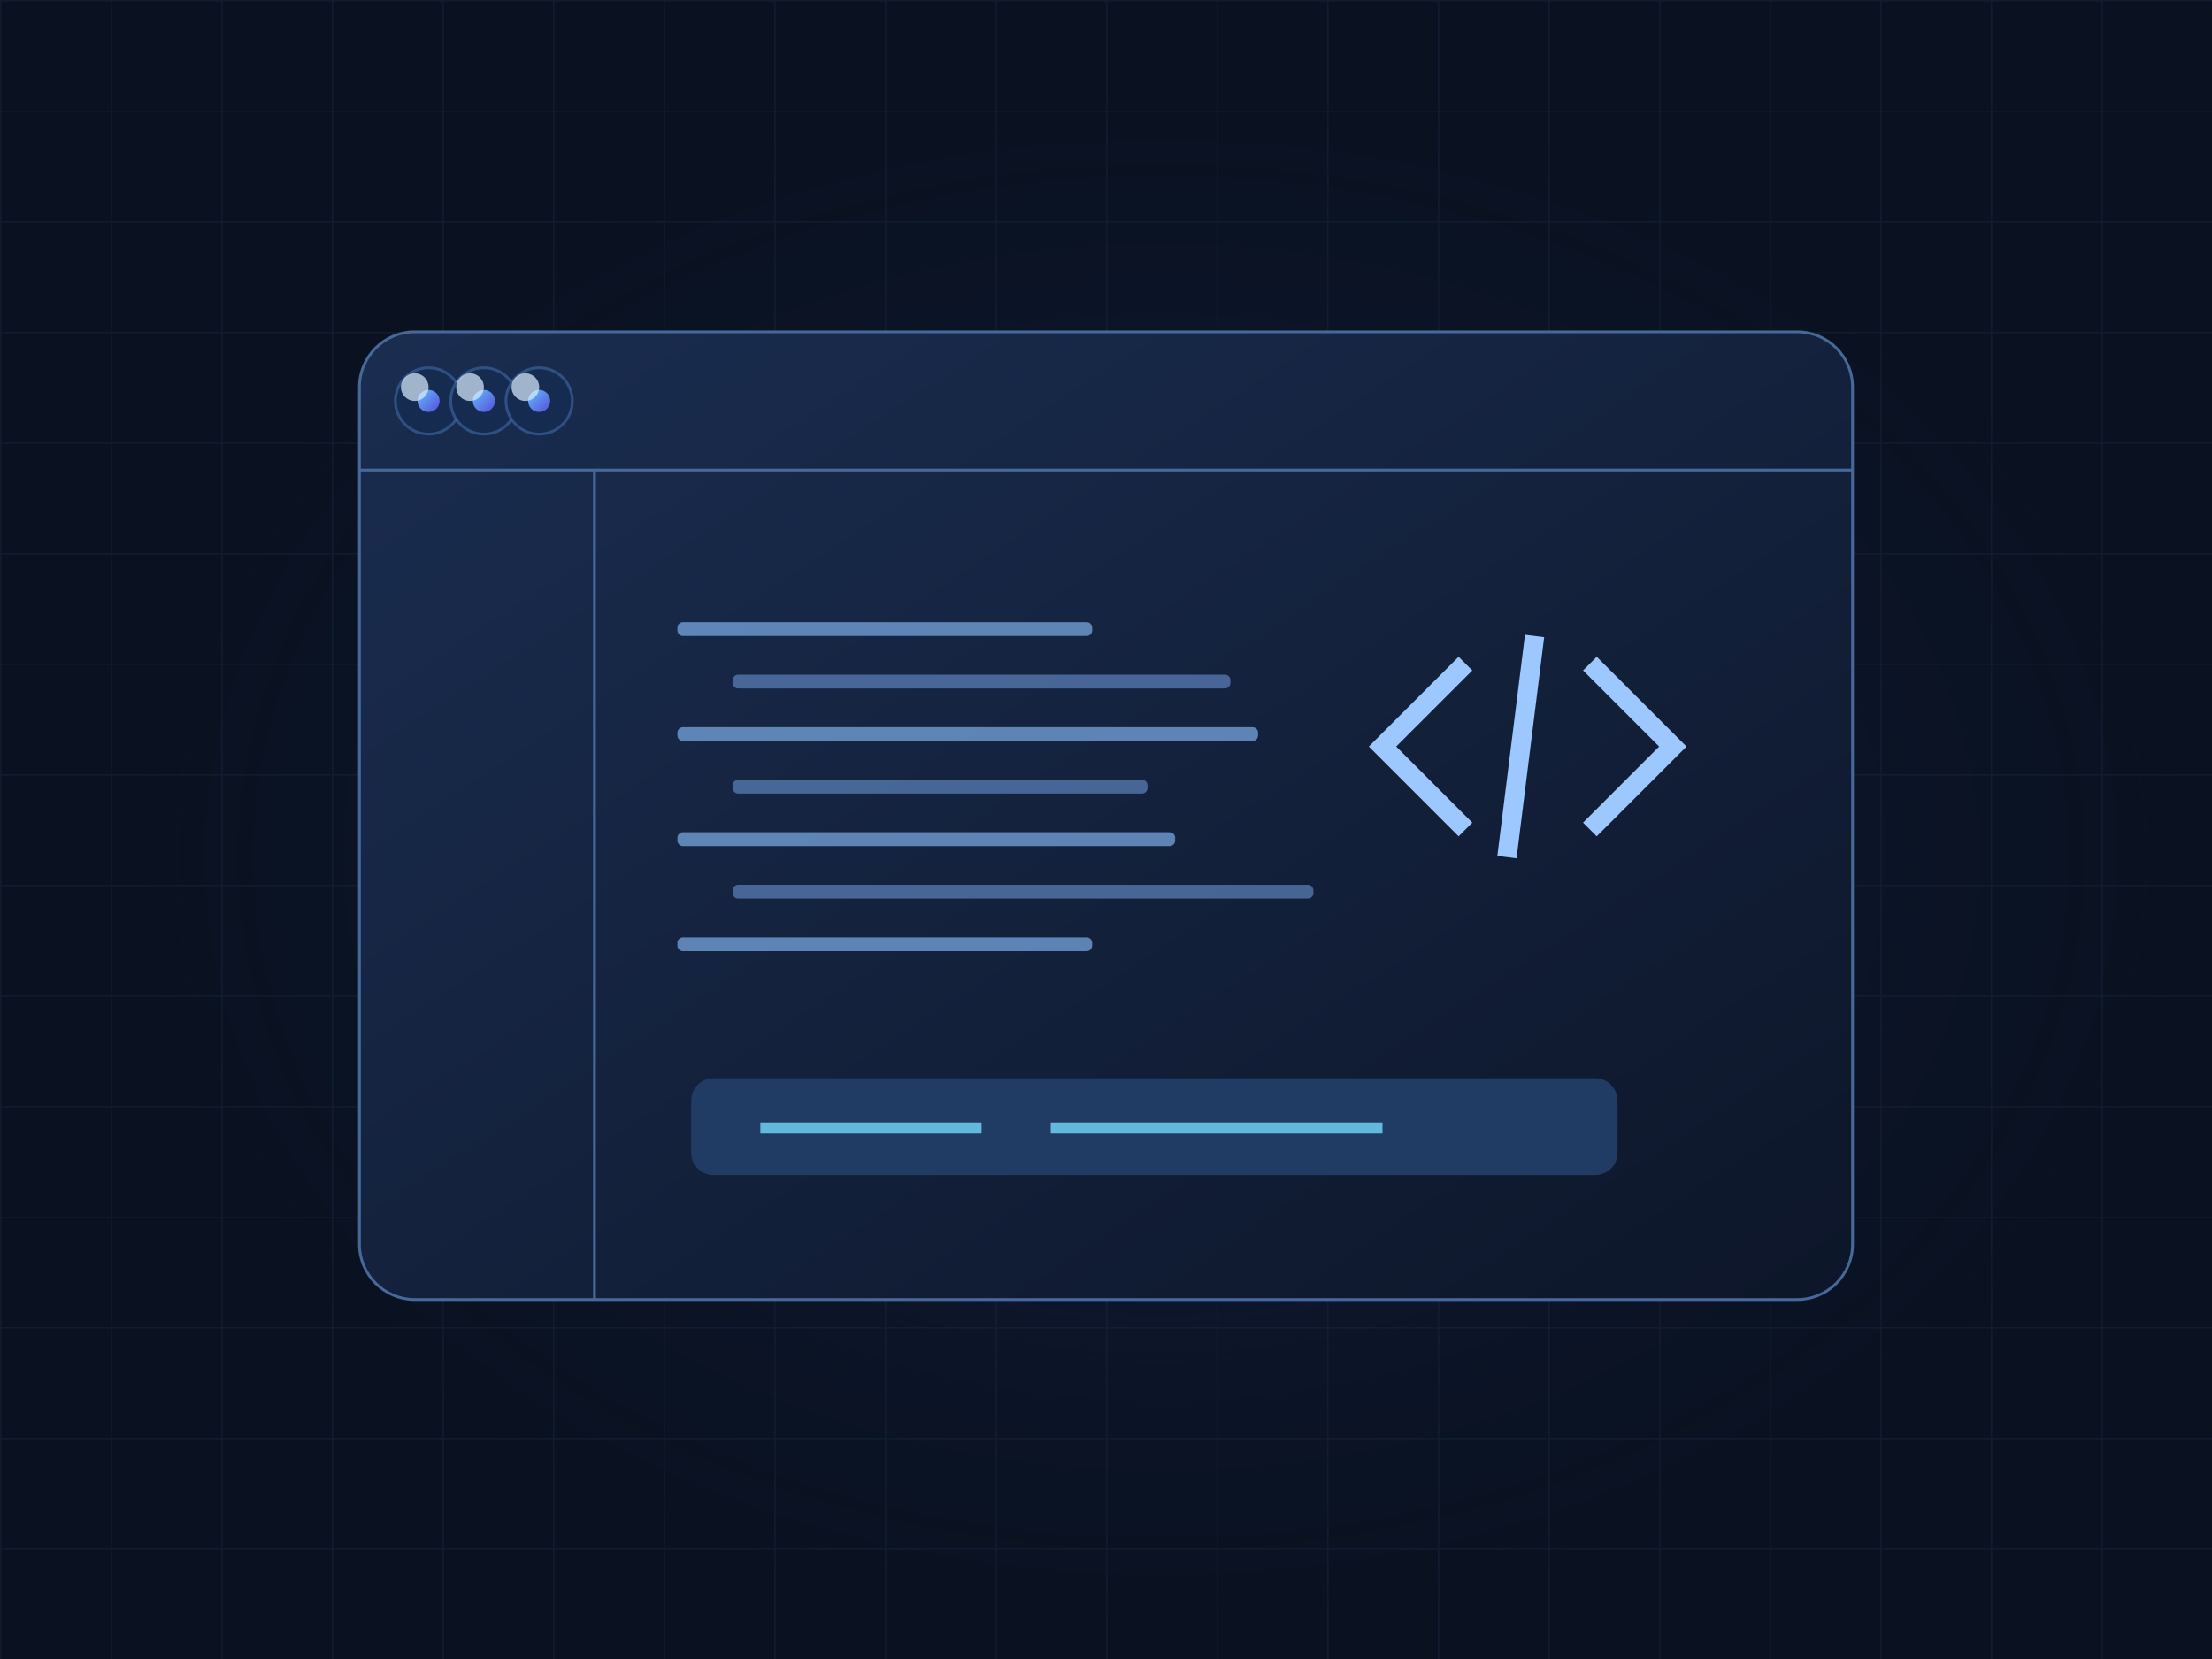
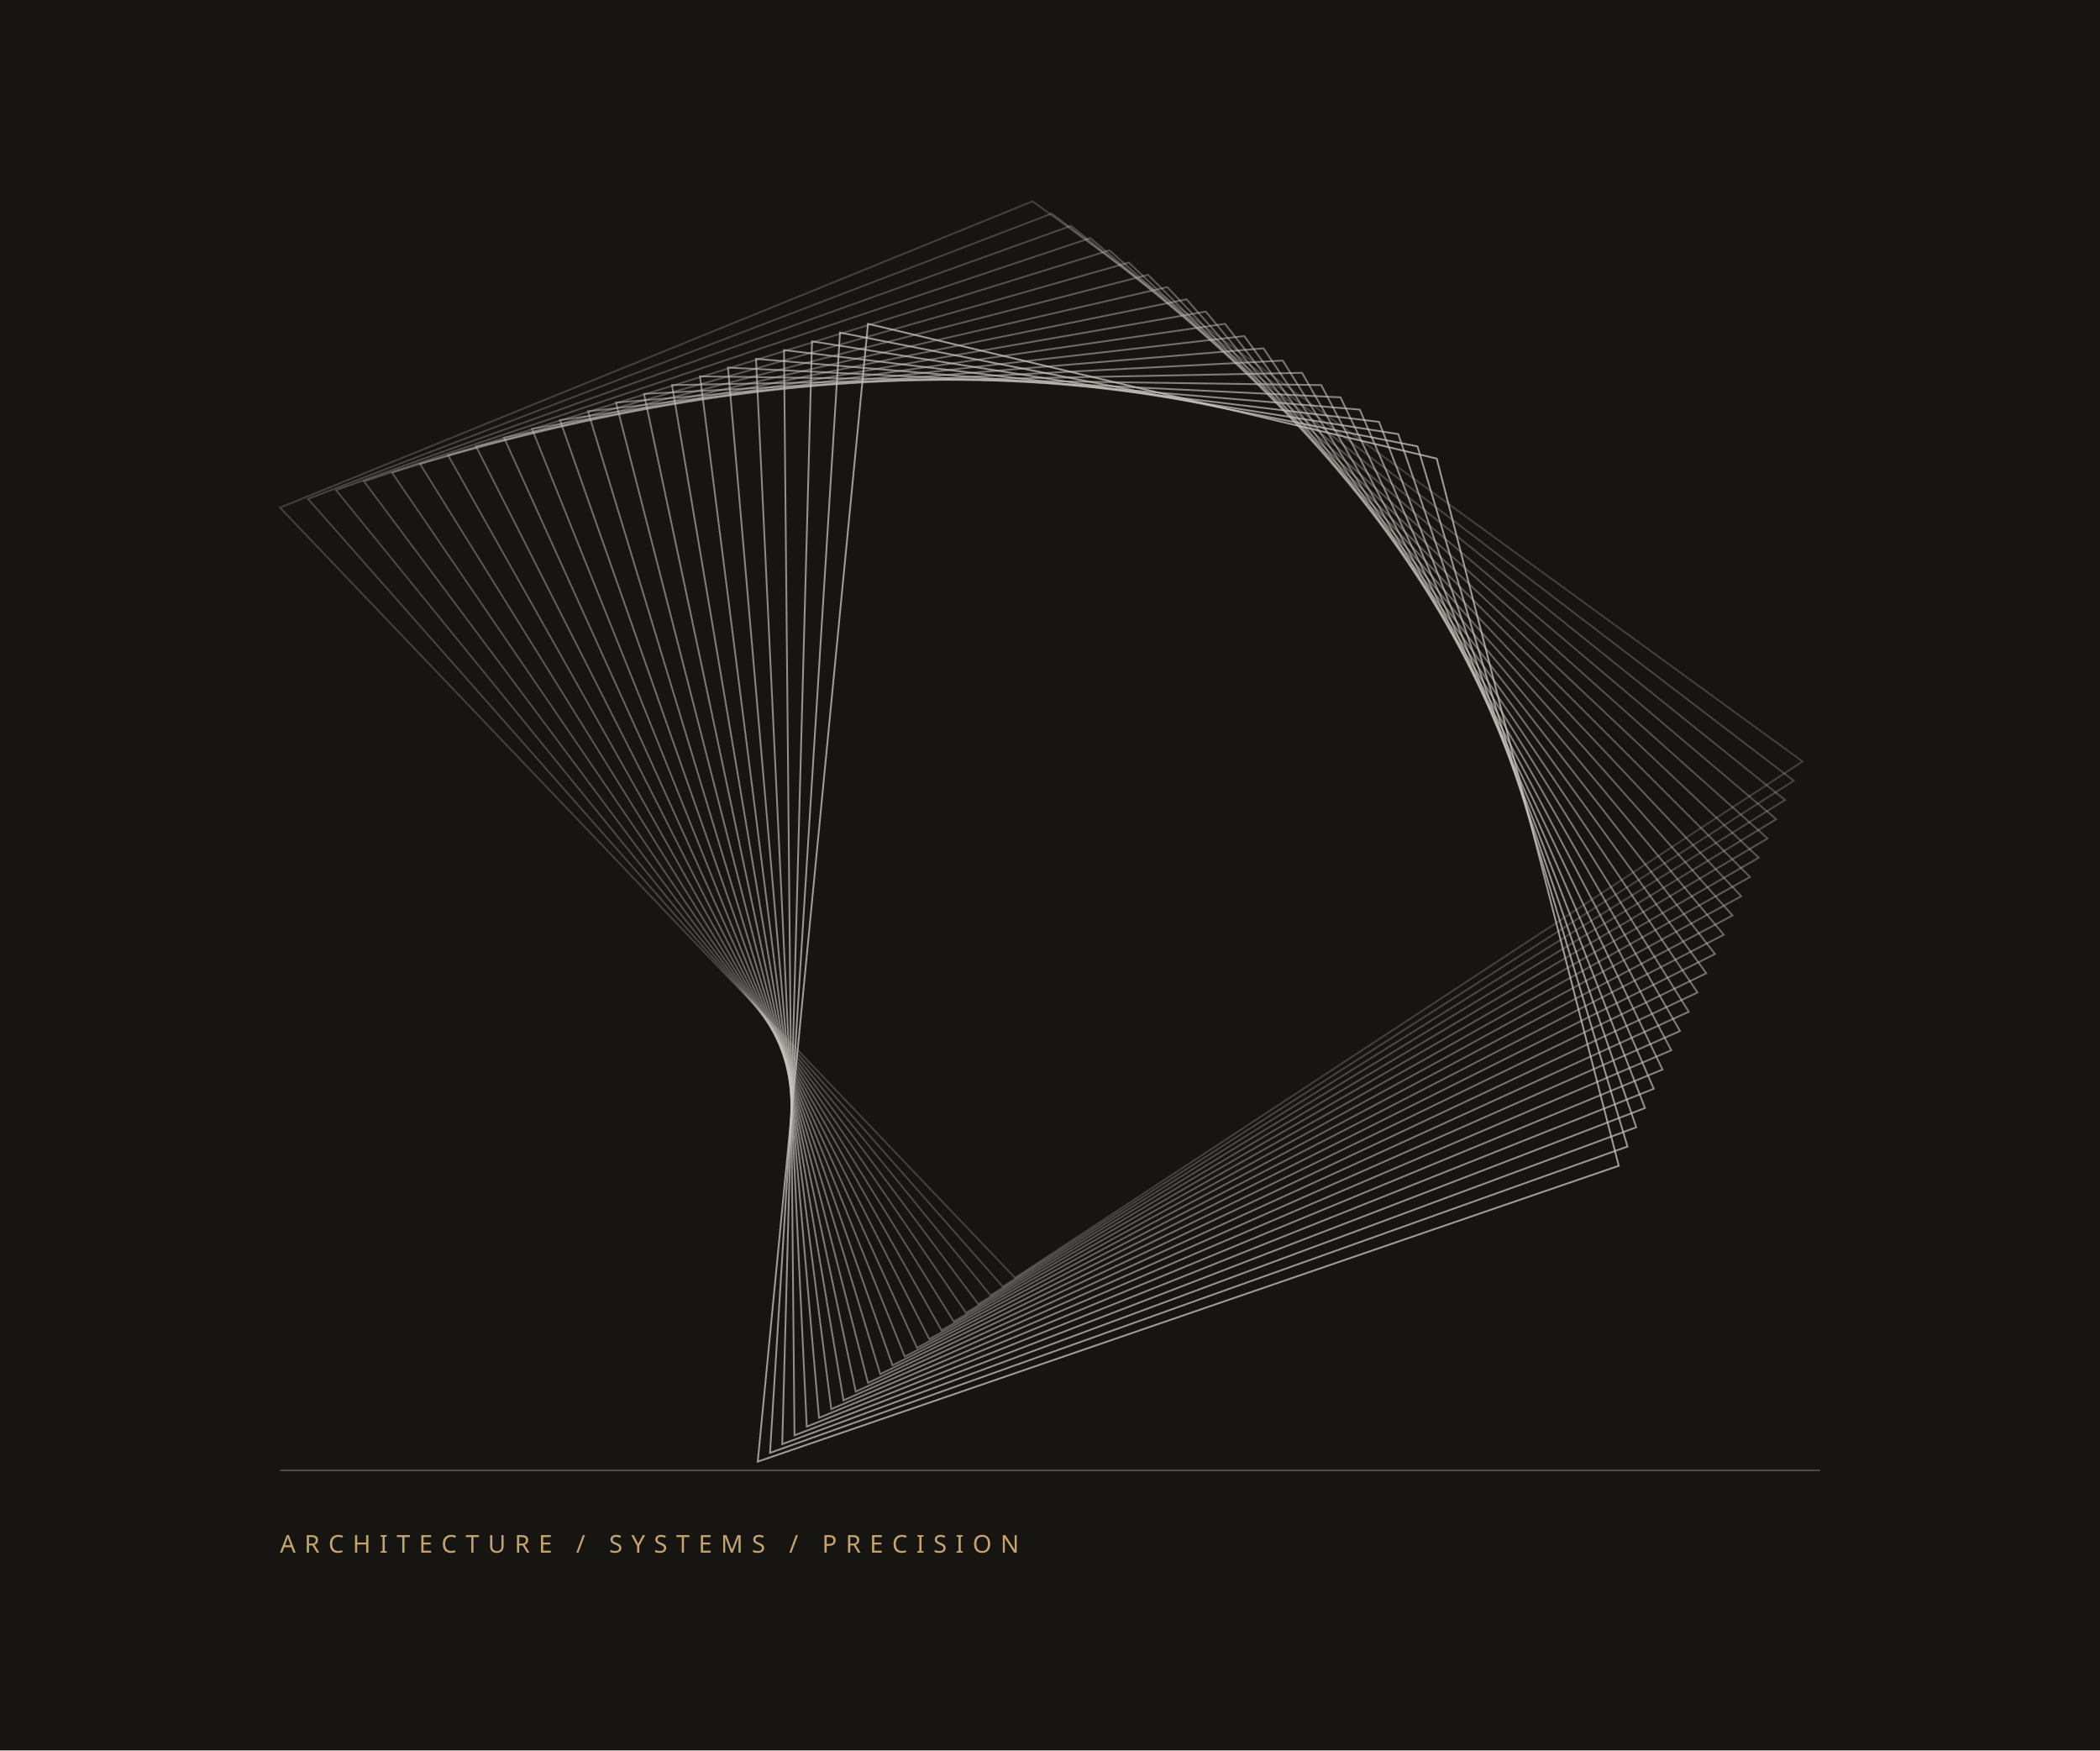
- <svg xmlns="http://www.w3.org/2000/svg" width="800" height="600" viewBox="0 0 800 600" role="img">
+ <svg xmlns="http://www.w3.org/2000/svg" width="1200" height="1000" viewBox="0 0 1200 1000">
  <defs>
-     <linearGradient id="blue" x2="1" y2="1">
-       <stop stop-color="#67b9ff" />
-       <stop offset="1" stop-color="#5351d8" />
+     <linearGradient id="metal" x1="0" y1="0" x2="1" y2="1">
+       <stop stop-color="#171512" />
+       <stop offset=".18" stop-color="#c7c4bf" />
+       <stop offset=".36" stop-color="#f5f2ec" />
+       <stop offset=".52" stop-color="#504a40" />
+       <stop offset=".72" stop-color="#c5a46d" />
+       <stop offset=".86" stop-color="#27231d" />
+       <stop offset="1" stop-color="#c7c4bf" />
    </linearGradient>
-     <linearGradient id="panel" x2="1" y2="1">
-       <stop stop-color="#1a2d50" />
-       <stop offset="1" stop-color="#0d1629" />
-     </linearGradient>
-     <radialGradient id="glow">
-       <stop stop-color="#3559b3" stop-opacity=".35" />
-       <stop offset="1" stop-color="#070b16" stop-opacity="0" />
-     </radialGradient>
-     <pattern id="grid" width="40" height="40" patternUnits="userSpaceOnUse">
-       <path d="M40 0H0V40" fill="none" stroke="#5378ad" stroke-opacity=".1" />
-     </pattern>
  </defs>
-   <rect width="800" height="600" fill="#0a1222" />
-   <rect width="800" height="600" fill="url(#grid)" />
-   <ellipse cx="420" cy="310" rx="390" ry="290" fill="url(#glow)" />
-   <rect x="130" y="120" width="540" height="350" rx="20" fill="url(#panel)" stroke="#46699a" />
-   <path d="M130 170H670M215 170V470" stroke="#46699a" />
-   <circle cx="155" cy="145" r="12" fill="#152c50" stroke="#5487d3" stroke-opacity=".4" />
-   <circle cx="155" cy="145" r="4" fill="url(#blue)" />
-   <circle cx="150" cy="140" r="5" fill="#dbeeff" opacity=".7" />
-   <circle cx="175" cy="145" r="12" fill="#152c50" stroke="#5487d3" stroke-opacity=".4" />
-   <circle cx="175" cy="145" r="4" fill="url(#blue)" />
-   <circle cx="170" cy="140" r="5" fill="#dbeeff" opacity=".7" />
-   <circle cx="195" cy="145" r="12" fill="#152c50" stroke="#5487d3" stroke-opacity=".4" />
-   <circle cx="195" cy="145" r="4" fill="url(#blue)" />
-   <circle cx="190" cy="140" r="5" fill="#dbeeff" opacity=".7" />
-   <rect x="245" y="225" width="150" height="5" rx="2" fill="#84b8f4" opacity=".65" />
-   <rect x="265" y="244" width="180" height="5" rx="2" fill="#638bc6" opacity=".65" />
-   <rect x="245" y="263" width="210" height="5" rx="2" fill="#84b8f4" opacity=".65" />
-   <rect x="265" y="282" width="150" height="5" rx="2" fill="#638bc6" opacity=".65" />
-   <rect x="245" y="301" width="180" height="5" rx="2" fill="#84b8f4" opacity=".65" />
-   <rect x="265" y="320" width="210" height="5" rx="2" fill="#638bc6" opacity=".65" />
-   <rect x="245" y="339" width="150" height="5" rx="2" fill="#84b8f4" opacity=".65" />
-   <path d="m530 240-30 30 30 30m45-60 30 30-30 30m-20-70-10 80" fill="none" stroke="#9cc7ff" stroke-width="7" />
-   <rect x="250" y="390" width="335" height="35" rx="8" fill="#203c65" />
-   <path d="M275 408h80m25 0h120" stroke="#63b9da" stroke-width="4" />
+   <rect width="1200" height="1000" fill="#171512" />
+   <g fill="none" stroke="#c7c4bf" stroke-width="1">
+     <path d="M160 290L590 115L1030 435L580 730Z" opacity="0.25" />
+     <path d="M176 285L601 122L1025 446L573 735Z" opacity="0.275" />
+     <path d="M192 280L612 129L1020 457L566 740Z" opacity="0.3" />
+     <path d="M208 275L623 136L1015 468L559 745Z" opacity="0.325" />
+     <path d="M224 270L634 143L1010 479L552 750Z" opacity="0.35" />
+     <path d="M240 265L645 150L1005 490L545 755Z" opacity="0.375" />
+     <path d="M256 260L656 157L1000 501L538 760Z" opacity="0.4" />
+     <path d="M272 255L667 164L995 512L531 765Z" opacity="0.425" />
+     <path d="M288 250L678 171L990 523L524 770Z" opacity="0.45" />
+     <path d="M304 245L689 178L985 534L517 775Z" opacity="0.475" />
+     <path d="M320 240L700 185L980 545L510 780Z" opacity="0.5" />
+     <path d="M336 235L711 192L975 556L503 785Z" opacity="0.525" />
+     <path d="M352 230L722 199L970 567L496 790Z" opacity="0.55" />
+     <path d="M368 225L733 206L965 578L489 795Z" opacity="0.575" />
+     <path d="M384 220L744 213L960 589L482 800Z" opacity="0.6" />
+     <path d="M400 215L755 220L955 600L475 805Z" opacity="0.625" />
+     <path d="M416 210L766 227L950 611L468 810Z" opacity="0.65" />
+     <path d="M432 205L777 234L945 622L461 815Z" opacity="0.675" />
+     <path d="M448 200L788 241L940 633L454 820Z" opacity="0.7" />
+     <path d="M464 195L799 248L935 644L447 825Z" opacity="0.725" />
+     <path d="M480 190L810 255L930 655L440 830Z" opacity="0.75" />
+     <path d="M496 185L821 262L925 666L433 835Z" opacity="0.775" />
+   </g>
+   <path d="M160 840H1040" stroke="#504a40" />
+   <text x="160" y="887" fill="#c5a46d" font-family="sans-serif" font-size="14" letter-spacing="5">ARCHITECTURE / SYSTEMS / PRECISION</text>
</svg>
